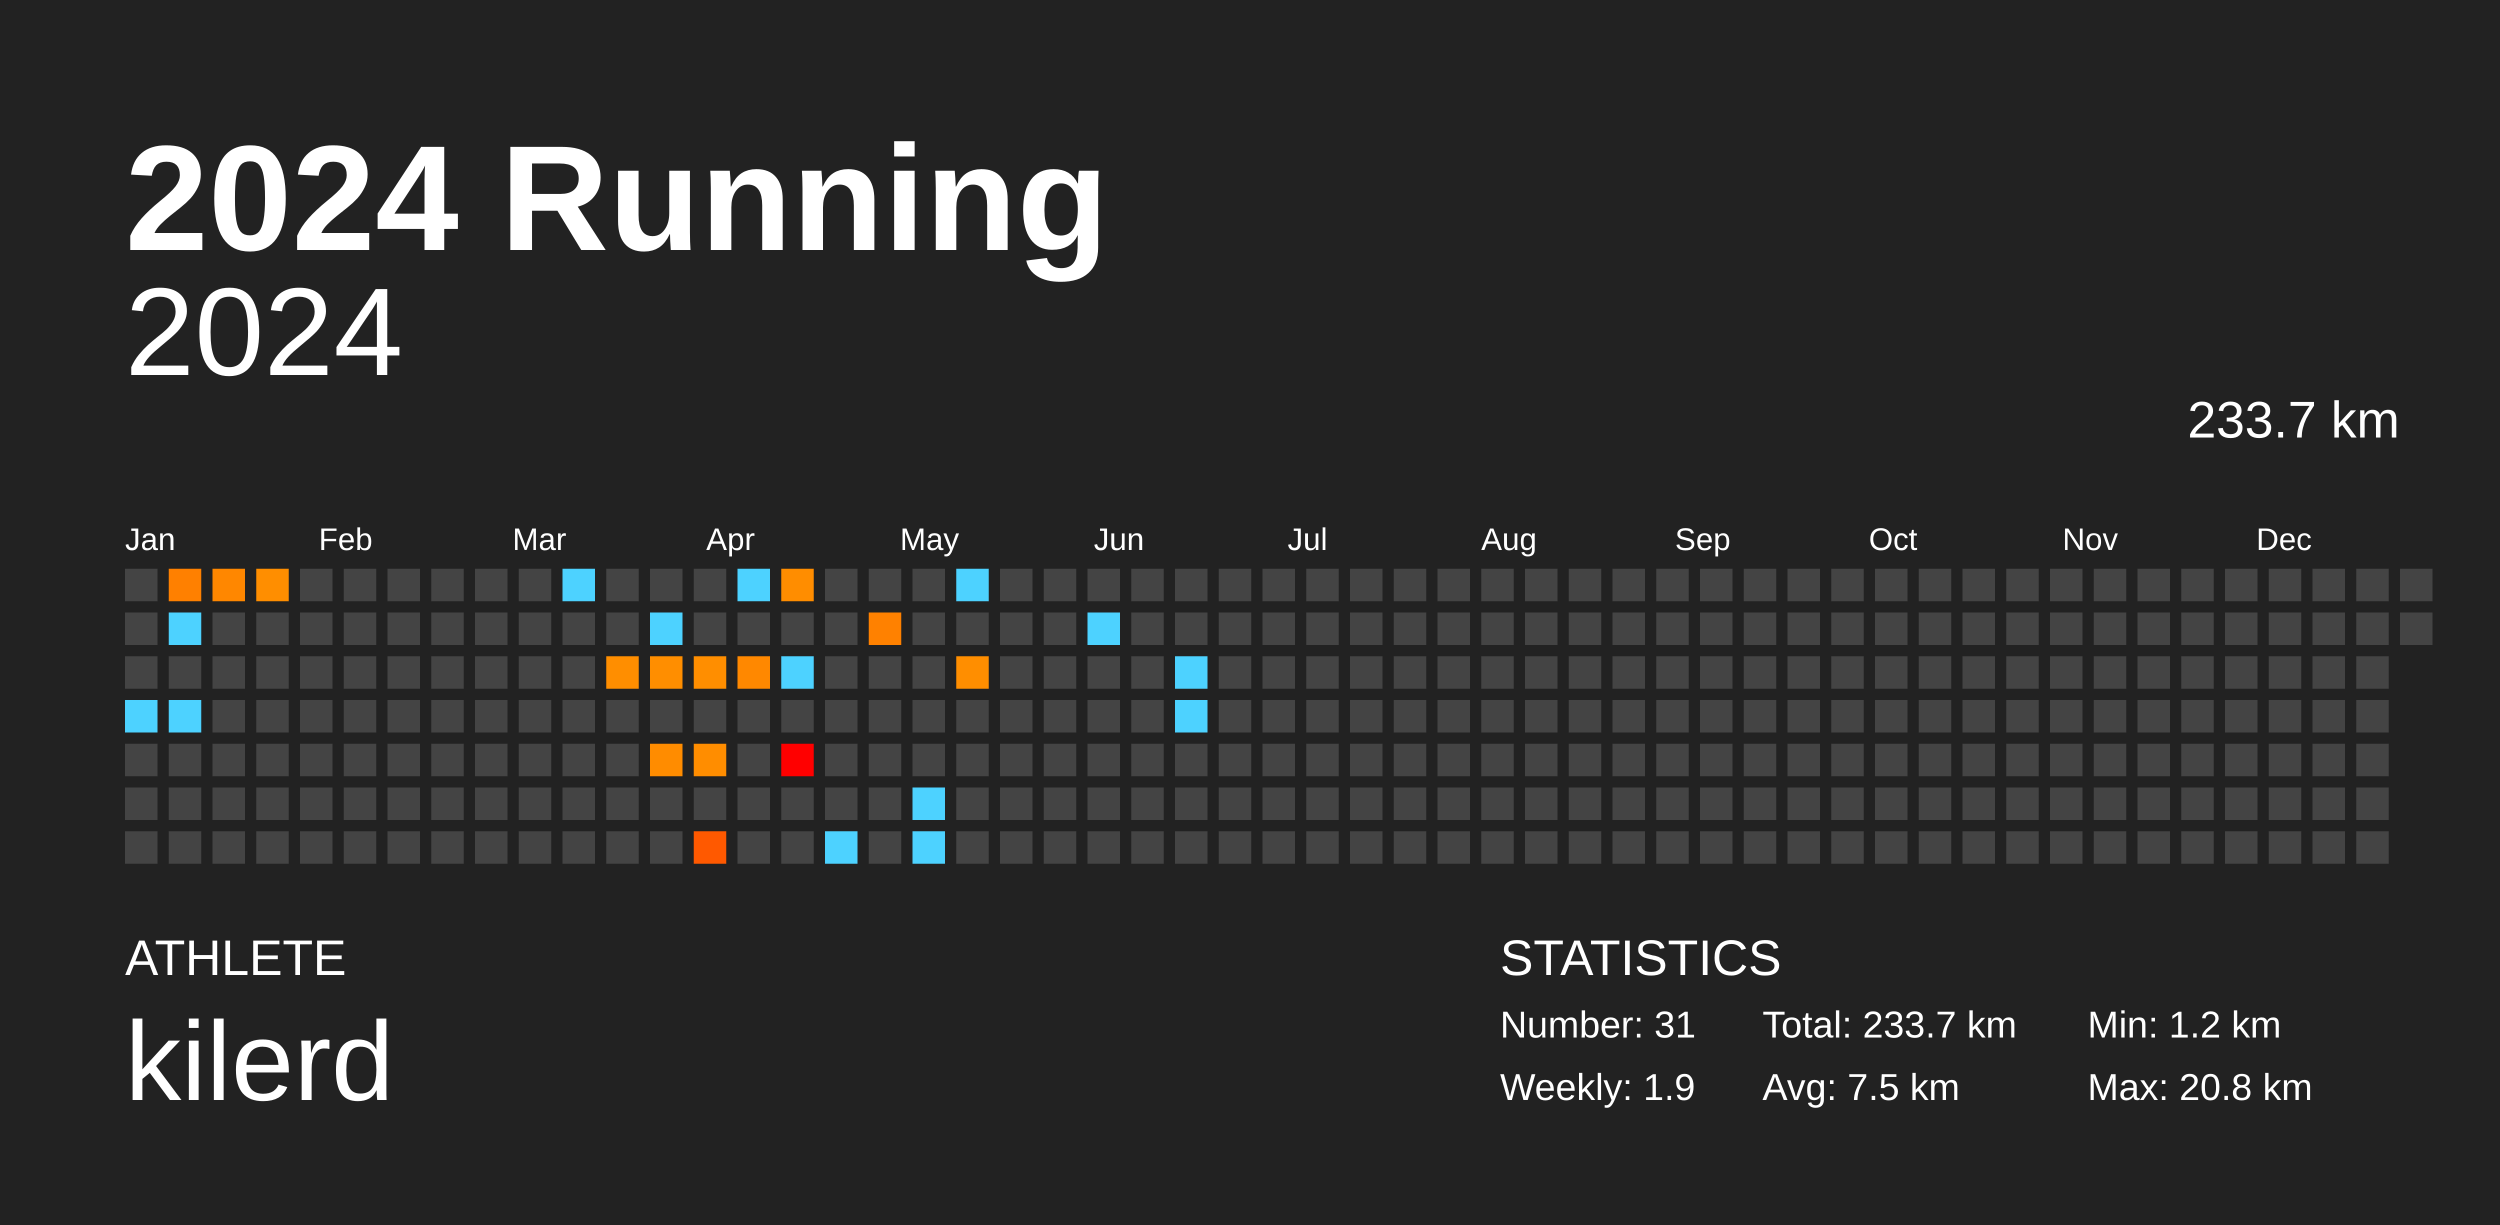
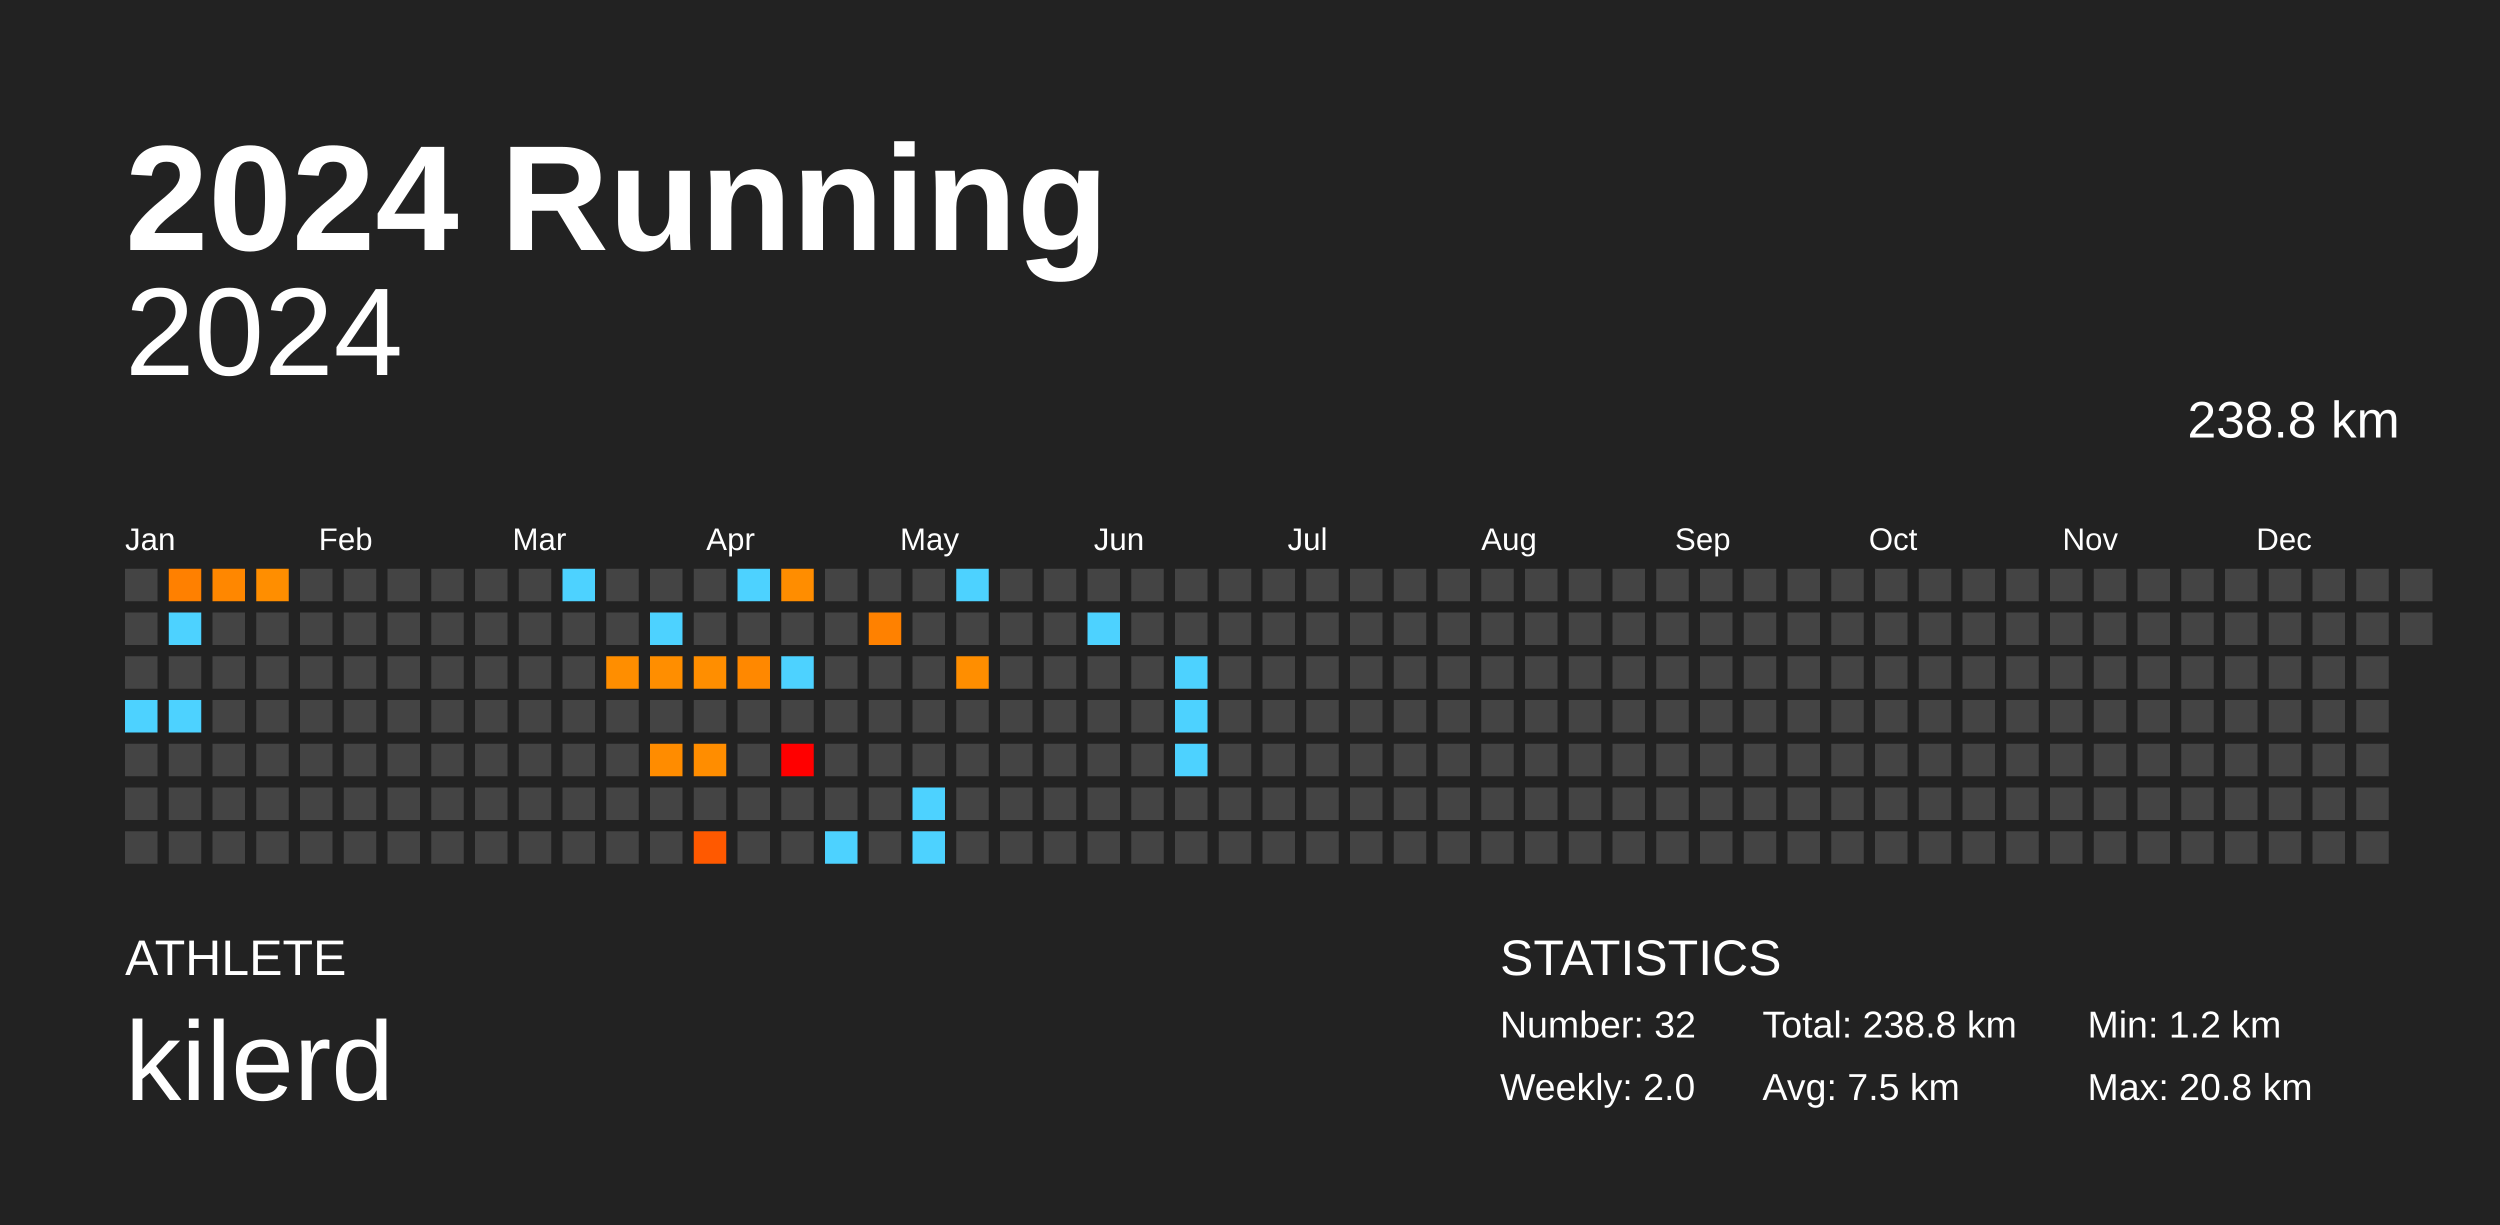
<svg xmlns="http://www.w3.org/2000/svg" baseProfile="full" height="98mm" version="1.1" viewBox="0,0,200,98" width="200mm">
  <defs />
  <rect fill="#222222" height="98" width="200" x="0" y="0" />
  <text fill="#FFFFFF" style="font-size:12px; font-family:Arial; font-weight:bold;" x="10" y="20">2024 Running</text>
  <text fill="#FFFFFF" style="font-size:4px; font-family:Arial" x="10" y="78">ATHLETE</text>
  <text fill="#FFFFFF" style="font-size:9px; font-family:Arial" x="10" y="88">kilerd</text>
  <text fill="#FFFFFF" style="font-size:4px; font-family:Arial" x="120" y="78">STATISTICS</text>
-   <text fill="#FFFFFF" style="font-size:3px; font-family:Arial" x="120" y="83">Number: 31</text>
-   <text fill="#FFFFFF" style="font-size:3px; font-family:Arial" x="120" y="88">Weekly: 1.9</text>
-   <text fill="#FFFFFF" style="font-size:3px; font-family:Arial" x="141" y="83">Total: 233.7 km</text>
+   <text fill="#FFFFFF" style="font-size:3px; font-family:Arial" x="120" y="83">Number: 32</text>
+   <text fill="#FFFFFF" style="font-size:3px; font-family:Arial" x="120" y="88">Weekly: 2.0</text>
+   <text fill="#FFFFFF" style="font-size:3px; font-family:Arial" x="141" y="83">Total: 238.8 km</text>
  <text fill="#FFFFFF" style="font-size:3px; font-family:Arial" x="141" y="88">Avg: 7.5 km</text>
  <text fill="#FFFFFF" style="font-size:3px; font-family:Arial" x="167" y="83">Min: 1.2 km</text>
  <text fill="#FFFFFF" style="font-size:3px; font-family:Arial" x="167" y="88">Max: 20.8 km</text>
  <text alignment-baseline="hanging" fill="#FFFFFF" style="font-size:10.0px; font-family:Arial;" x="10" y="30">2024</text>
-   <text alignment-baseline="hanging" fill="#FFFFFF" style="font-size:4.125px; font-family:Arial;" x="175" y="35">233.7 km</text>
+   <text alignment-baseline="hanging" fill="#FFFFFF" style="font-size:4.125px; font-family:Arial;" x="175" y="35">238.8 km</text>
  <text fill="#FFFFFF" style="font-size:2.5px; font-family:Arial" x="10.0" y="44">Jan</text>
  <text fill="#FFFFFF" style="font-size:2.5px; font-family:Arial" x="25.5" y="44">Feb</text>
  <text fill="#FFFFFF" style="font-size:2.5px; font-family:Arial" x="41.0" y="44">Mar</text>
  <text fill="#FFFFFF" style="font-size:2.5px; font-family:Arial" x="56.5" y="44">Apr</text>
  <text fill="#FFFFFF" style="font-size:2.5px; font-family:Arial" x="72.0" y="44">May</text>
  <text fill="#FFFFFF" style="font-size:2.5px; font-family:Arial" x="87.5" y="44">Jun</text>
  <text fill="#FFFFFF" style="font-size:2.5px; font-family:Arial" x="103.0" y="44">Jul</text>
  <text fill="#FFFFFF" style="font-size:2.5px; font-family:Arial" x="118.5" y="44">Aug</text>
  <text fill="#FFFFFF" style="font-size:2.5px; font-family:Arial" x="134.0" y="44">Sep</text>
  <text fill="#FFFFFF" style="font-size:2.5px; font-family:Arial" x="149.5" y="44">Oct</text>
  <text fill="#FFFFFF" style="font-size:2.5px; font-family:Arial" x="165.0" y="44">Nov</text>
  <text fill="#FFFFFF" style="font-size:2.5px; font-family:Arial" x="180.5" y="44">Dec</text>
  <rect fill="#444444" height="2.6" width="2.6" x="10.0" y="45.5" />
  <rect fill="#444444" height="2.6" width="2.6" x="10.0" y="49.0" />
  <rect fill="#444444" height="2.6" width="2.6" x="10.0" y="52.5" />
  <rect fill="#4dd2ff" height="2.6" width="2.6" x="10.0" y="56.0" />
  <rect fill="#444444" height="2.6" width="2.6" x="10.0" y="59.5" />
  <rect fill="#444444" height="2.6" width="2.6" x="10.0" y="63.0" />
  <rect fill="#444444" height="2.6" width="2.6" x="10.0" y="66.5" />
  <rect fill="#ff8000" height="2.6" width="2.6" x="13.5" y="45.5" />
  <rect fill="#4dd2ff" height="2.6" width="2.6" x="13.5" y="49.0" />
  <rect fill="#444444" height="2.6" width="2.6" x="13.5" y="52.5" />
  <rect fill="#4dd2ff" height="2.6" width="2.6" x="13.5" y="56.0" />
  <rect fill="#444444" height="2.6" width="2.6" x="13.5" y="59.5" />
  <rect fill="#444444" height="2.6" width="2.6" x="13.5" y="63.0" />
  <rect fill="#444444" height="2.6" width="2.6" x="13.5" y="66.5" />
  <rect fill="#ff8700" height="2.6" width="2.6" x="17.0" y="45.5" />
  <rect fill="#444444" height="2.6" width="2.6" x="17.0" y="49.0" />
  <rect fill="#444444" height="2.6" width="2.6" x="17.0" y="52.5" />
  <rect fill="#444444" height="2.6" width="2.6" x="17.0" y="56.0" />
  <rect fill="#444444" height="2.6" width="2.6" x="17.0" y="59.5" />
  <rect fill="#444444" height="2.6" width="2.6" x="17.0" y="63.0" />
  <rect fill="#444444" height="2.6" width="2.6" x="17.0" y="66.5" />
  <rect fill="#ff8e00" height="2.6" width="2.6" x="20.5" y="45.5" />
  <rect fill="#444444" height="2.6" width="2.6" x="20.5" y="49.0" />
  <rect fill="#444444" height="2.6" width="2.6" x="20.5" y="52.5" />
  <rect fill="#444444" height="2.6" width="2.6" x="20.5" y="56.0" />
  <rect fill="#444444" height="2.6" width="2.6" x="20.5" y="59.5" />
  <rect fill="#444444" height="2.6" width="2.6" x="20.5" y="63.0" />
  <rect fill="#444444" height="2.6" width="2.6" x="20.5" y="66.5" />
  <rect fill="#444444" height="2.6" width="2.6" x="24.0" y="45.5" />
  <rect fill="#444444" height="2.6" width="2.6" x="24.0" y="49.0" />
  <rect fill="#444444" height="2.6" width="2.6" x="24.0" y="52.5" />
  <rect fill="#444444" height="2.6" width="2.6" x="24.0" y="56.0" />
  <rect fill="#444444" height="2.6" width="2.6" x="24.0" y="59.5" />
  <rect fill="#444444" height="2.6" width="2.6" x="24.0" y="63.0" />
  <rect fill="#444444" height="2.6" width="2.6" x="24.0" y="66.5" />
  <rect fill="#444444" height="2.6" width="2.6" x="27.5" y="45.5" />
  <rect fill="#444444" height="2.6" width="2.6" x="27.5" y="49.0" />
  <rect fill="#444444" height="2.6" width="2.6" x="27.5" y="52.5" />
  <rect fill="#444444" height="2.6" width="2.6" x="27.5" y="56.0" />
  <rect fill="#444444" height="2.6" width="2.6" x="27.5" y="59.5" />
  <rect fill="#444444" height="2.6" width="2.6" x="27.5" y="63.0" />
  <rect fill="#444444" height="2.6" width="2.6" x="27.5" y="66.5" />
  <rect fill="#444444" height="2.6" width="2.6" x="31.0" y="45.5" />
  <rect fill="#444444" height="2.6" width="2.6" x="31.0" y="49.0" />
  <rect fill="#444444" height="2.6" width="2.6" x="31.0" y="52.5" />
  <rect fill="#444444" height="2.6" width="2.6" x="31.0" y="56.0" />
  <rect fill="#444444" height="2.6" width="2.6" x="31.0" y="59.5" />
  <rect fill="#444444" height="2.6" width="2.6" x="31.0" y="63.0" />
  <rect fill="#444444" height="2.6" width="2.6" x="31.0" y="66.5" />
  <rect fill="#444444" height="2.6" width="2.6" x="34.5" y="45.5" />
  <rect fill="#444444" height="2.6" width="2.6" x="34.5" y="49.0" />
  <rect fill="#444444" height="2.6" width="2.6" x="34.5" y="52.5" />
  <rect fill="#444444" height="2.6" width="2.6" x="34.5" y="56.0" />
  <rect fill="#444444" height="2.6" width="2.6" x="34.5" y="59.5" />
  <rect fill="#444444" height="2.6" width="2.6" x="34.5" y="63.0" />
  <rect fill="#444444" height="2.6" width="2.6" x="34.5" y="66.5" />
  <rect fill="#444444" height="2.6" width="2.6" x="38.0" y="45.5" />
  <rect fill="#444444" height="2.6" width="2.6" x="38.0" y="49.0" />
  <rect fill="#444444" height="2.6" width="2.6" x="38.0" y="52.5" />
  <rect fill="#444444" height="2.6" width="2.6" x="38.0" y="56.0" />
  <rect fill="#444444" height="2.6" width="2.6" x="38.0" y="59.5" />
  <rect fill="#444444" height="2.6" width="2.6" x="38.0" y="63.0" />
  <rect fill="#444444" height="2.6" width="2.6" x="38.0" y="66.5" />
  <rect fill="#444444" height="2.6" width="2.6" x="41.5" y="45.5" />
  <rect fill="#444444" height="2.6" width="2.6" x="41.5" y="49.0" />
  <rect fill="#444444" height="2.6" width="2.6" x="41.5" y="52.5" />
  <rect fill="#444444" height="2.6" width="2.6" x="41.5" y="56.0" />
  <rect fill="#444444" height="2.6" width="2.6" x="41.5" y="59.5" />
  <rect fill="#444444" height="2.6" width="2.6" x="41.5" y="63.0" />
  <rect fill="#444444" height="2.6" width="2.6" x="41.5" y="66.5" />
  <rect fill="#4dd2ff" height="2.6" width="2.6" x="45.0" y="45.5" />
  <rect fill="#444444" height="2.6" width="2.6" x="45.0" y="49.0" />
  <rect fill="#444444" height="2.6" width="2.6" x="45.0" y="52.5" />
  <rect fill="#444444" height="2.6" width="2.6" x="45.0" y="56.0" />
  <rect fill="#444444" height="2.6" width="2.6" x="45.0" y="59.5" />
  <rect fill="#444444" height="2.6" width="2.6" x="45.0" y="63.0" />
  <rect fill="#444444" height="2.6" width="2.6" x="45.0" y="66.5" />
  <rect fill="#444444" height="2.6" width="2.6" x="48.5" y="45.5" />
  <rect fill="#444444" height="2.6" width="2.6" x="48.5" y="49.0" />
  <rect fill="#ff8e00" height="2.6" width="2.6" x="48.5" y="52.5" />
  <rect fill="#444444" height="2.6" width="2.6" x="48.5" y="56.0" />
  <rect fill="#444444" height="2.6" width="2.6" x="48.5" y="59.5" />
  <rect fill="#444444" height="2.6" width="2.6" x="48.5" y="63.0" />
  <rect fill="#444444" height="2.6" width="2.6" x="48.5" y="66.5" />
  <rect fill="#444444" height="2.6" width="2.6" x="52.0" y="45.5" />
  <rect fill="#4dd2ff" height="2.6" width="2.6" x="52.0" y="49.0" />
  <rect fill="#ff8e00" height="2.6" width="2.6" x="52.0" y="52.5" />
  <rect fill="#444444" height="2.6" width="2.6" x="52.0" y="56.0" />
  <rect fill="#ff8c00" height="2.6" width="2.6" x="52.0" y="59.5" />
  <rect fill="#444444" height="2.6" width="2.6" x="52.0" y="63.0" />
  <rect fill="#444444" height="2.6" width="2.6" x="52.0" y="66.5" />
  <rect fill="#444444" height="2.6" width="2.6" x="55.5" y="45.5" />
  <rect fill="#444444" height="2.6" width="2.6" x="55.5" y="49.0" />
  <rect fill="#ff8e00" height="2.6" width="2.6" x="55.5" y="52.5" />
  <rect fill="#444444" height="2.6" width="2.6" x="55.5" y="56.0" />
  <rect fill="#ff8d00" height="2.6" width="2.6" x="55.5" y="59.5" />
  <rect fill="#444444" height="2.6" width="2.6" x="55.5" y="63.0" />
  <rect fill="#ff5900" height="2.6" width="2.6" x="55.5" y="66.5" />
  <rect fill="#4dd2ff" height="2.6" width="2.6" x="59.0" y="45.5" />
  <rect fill="#444444" height="2.6" width="2.6" x="59.0" y="49.0" />
  <rect fill="#ff8800" height="2.6" width="2.6" x="59.0" y="52.5" />
  <rect fill="#444444" height="2.6" width="2.6" x="59.0" y="56.0" />
  <rect fill="#444444" height="2.6" width="2.6" x="59.0" y="59.5" />
  <rect fill="#444444" height="2.6" width="2.6" x="59.0" y="63.0" />
  <rect fill="#444444" height="2.6" width="2.6" x="59.0" y="66.5" />
  <rect fill="#ff8d00" height="2.6" width="2.6" x="62.5" y="45.5" />
  <rect fill="#444444" height="2.6" width="2.6" x="62.5" y="49.0" />
  <rect fill="#4dd2ff" height="2.6" width="2.6" x="62.5" y="52.5" />
  <rect fill="#444444" height="2.6" width="2.6" x="62.5" y="56.0" />
  <rect fill="red" height="2.6" width="2.6" x="62.5" y="59.5" />
  <rect fill="#444444" height="2.6" width="2.6" x="62.5" y="63.0" />
  <rect fill="#444444" height="2.6" width="2.6" x="62.5" y="66.5" />
  <rect fill="#444444" height="2.6" width="2.6" x="66.0" y="45.5" />
  <rect fill="#444444" height="2.6" width="2.6" x="66.0" y="49.0" />
  <rect fill="#444444" height="2.6" width="2.6" x="66.0" y="52.5" />
  <rect fill="#444444" height="2.6" width="2.6" x="66.0" y="56.0" />
  <rect fill="#444444" height="2.6" width="2.6" x="66.0" y="59.5" />
  <rect fill="#444444" height="2.6" width="2.6" x="66.0" y="63.0" />
  <rect fill="#4dd2ff" height="2.6" width="2.6" x="66.0" y="66.5" />
  <rect fill="#444444" height="2.6" width="2.6" x="69.5" y="45.5" />
  <rect fill="#ff8100" height="2.6" width="2.6" x="69.5" y="49.0" />
  <rect fill="#444444" height="2.6" width="2.6" x="69.5" y="52.5" />
  <rect fill="#444444" height="2.6" width="2.6" x="69.5" y="56.0" />
  <rect fill="#444444" height="2.6" width="2.6" x="69.5" y="59.5" />
  <rect fill="#444444" height="2.6" width="2.6" x="69.5" y="63.0" />
  <rect fill="#444444" height="2.6" width="2.6" x="69.5" y="66.5" />
  <rect fill="#444444" height="2.6" width="2.6" x="73.0" y="45.5" />
  <rect fill="#444444" height="2.6" width="2.6" x="73.0" y="49.0" />
  <rect fill="#444444" height="2.6" width="2.6" x="73.0" y="52.5" />
  <rect fill="#444444" height="2.6" width="2.6" x="73.0" y="56.0" />
  <rect fill="#444444" height="2.6" width="2.6" x="73.0" y="59.5" />
  <rect fill="#4dd2ff" height="2.6" width="2.6" x="73.0" y="63.0" />
  <rect fill="#4dd2ff" height="2.6" width="2.6" x="73.0" y="66.5" />
  <rect fill="#4dd2ff" height="2.6" width="2.6" x="76.5" y="45.5" />
  <rect fill="#444444" height="2.6" width="2.6" x="76.5" y="49.0" />
  <rect fill="#ff8e00" height="2.6" width="2.6" x="76.5" y="52.5" />
  <rect fill="#444444" height="2.6" width="2.6" x="76.5" y="56.0" />
  <rect fill="#444444" height="2.6" width="2.6" x="76.5" y="59.5" />
  <rect fill="#444444" height="2.6" width="2.6" x="76.5" y="63.0" />
  <rect fill="#444444" height="2.6" width="2.6" x="76.5" y="66.5" />
  <rect fill="#444444" height="2.6" width="2.6" x="80.0" y="45.5" />
  <rect fill="#444444" height="2.6" width="2.6" x="80.0" y="49.0" />
  <rect fill="#444444" height="2.6" width="2.6" x="80.0" y="52.5" />
  <rect fill="#444444" height="2.6" width="2.6" x="80.0" y="56.0" />
  <rect fill="#444444" height="2.6" width="2.6" x="80.0" y="59.5" />
  <rect fill="#444444" height="2.6" width="2.6" x="80.0" y="63.0" />
  <rect fill="#444444" height="2.6" width="2.6" x="80.0" y="66.5" />
  <rect fill="#444444" height="2.6" width="2.6" x="83.5" y="45.5" />
  <rect fill="#444444" height="2.6" width="2.6" x="83.5" y="49.0" />
  <rect fill="#444444" height="2.6" width="2.6" x="83.5" y="52.5" />
  <rect fill="#444444" height="2.6" width="2.6" x="83.5" y="56.0" />
  <rect fill="#444444" height="2.6" width="2.6" x="83.5" y="59.5" />
  <rect fill="#444444" height="2.6" width="2.6" x="83.5" y="63.0" />
  <rect fill="#444444" height="2.6" width="2.6" x="83.5" y="66.5" />
  <rect fill="#444444" height="2.6" width="2.6" x="87.0" y="45.5" />
  <rect fill="#4dd2ff" height="2.6" width="2.6" x="87.0" y="49.0" />
  <rect fill="#444444" height="2.6" width="2.6" x="87.0" y="52.5" />
  <rect fill="#444444" height="2.6" width="2.6" x="87.0" y="56.0" />
  <rect fill="#444444" height="2.6" width="2.6" x="87.0" y="59.5" />
  <rect fill="#444444" height="2.6" width="2.6" x="87.0" y="63.0" />
  <rect fill="#444444" height="2.6" width="2.6" x="87.0" y="66.5" />
  <rect fill="#444444" height="2.6" width="2.6" x="90.5" y="45.5" />
  <rect fill="#444444" height="2.6" width="2.6" x="90.5" y="49.0" />
  <rect fill="#444444" height="2.6" width="2.6" x="90.5" y="52.5" />
  <rect fill="#444444" height="2.6" width="2.6" x="90.5" y="56.0" />
  <rect fill="#444444" height="2.6" width="2.6" x="90.5" y="59.5" />
  <rect fill="#444444" height="2.6" width="2.6" x="90.5" y="63.0" />
  <rect fill="#444444" height="2.6" width="2.6" x="90.5" y="66.5" />
  <rect fill="#444444" height="2.6" width="2.6" x="94.0" y="45.5" />
  <rect fill="#444444" height="2.6" width="2.6" x="94.0" y="49.0" />
  <rect fill="#4dd2ff" height="2.6" width="2.6" x="94.0" y="52.5" />
  <rect fill="#4dd2ff" height="2.6" width="2.6" x="94.0" y="56.0" />
-   <rect fill="#444444" height="2.6" width="2.6" x="94.0" y="59.5" />
+   <rect fill="#4dd2ff" height="2.6" width="2.6" x="94.0" y="59.5" />
  <rect fill="#444444" height="2.6" width="2.6" x="94.0" y="63.0" />
  <rect fill="#444444" height="2.6" width="2.6" x="94.0" y="66.5" />
  <rect fill="#444444" height="2.6" width="2.6" x="97.5" y="45.5" />
  <rect fill="#444444" height="2.6" width="2.6" x="97.5" y="49.0" />
  <rect fill="#444444" height="2.6" width="2.6" x="97.5" y="52.5" />
  <rect fill="#444444" height="2.6" width="2.6" x="97.5" y="56.0" />
  <rect fill="#444444" height="2.6" width="2.6" x="97.5" y="59.5" />
  <rect fill="#444444" height="2.6" width="2.6" x="97.5" y="63.0" />
  <rect fill="#444444" height="2.6" width="2.6" x="97.5" y="66.5" />
  <rect fill="#444444" height="2.6" width="2.6" x="101.0" y="45.5" />
  <rect fill="#444444" height="2.6" width="2.6" x="101.0" y="49.0" />
  <rect fill="#444444" height="2.6" width="2.6" x="101.0" y="52.5" />
  <rect fill="#444444" height="2.6" width="2.6" x="101.0" y="56.0" />
  <rect fill="#444444" height="2.6" width="2.6" x="101.0" y="59.5" />
  <rect fill="#444444" height="2.6" width="2.6" x="101.0" y="63.0" />
  <rect fill="#444444" height="2.6" width="2.6" x="101.0" y="66.5" />
  <rect fill="#444444" height="2.6" width="2.6" x="104.5" y="45.5" />
  <rect fill="#444444" height="2.6" width="2.6" x="104.5" y="49.0" />
  <rect fill="#444444" height="2.6" width="2.6" x="104.5" y="52.5" />
  <rect fill="#444444" height="2.6" width="2.6" x="104.5" y="56.0" />
  <rect fill="#444444" height="2.6" width="2.6" x="104.5" y="59.5" />
  <rect fill="#444444" height="2.6" width="2.6" x="104.5" y="63.0" />
  <rect fill="#444444" height="2.6" width="2.6" x="104.5" y="66.5" />
  <rect fill="#444444" height="2.6" width="2.6" x="108.0" y="45.5" />
  <rect fill="#444444" height="2.6" width="2.6" x="108.0" y="49.0" />
  <rect fill="#444444" height="2.6" width="2.6" x="108.0" y="52.5" />
  <rect fill="#444444" height="2.6" width="2.6" x="108.0" y="56.0" />
  <rect fill="#444444" height="2.6" width="2.6" x="108.0" y="59.5" />
  <rect fill="#444444" height="2.6" width="2.6" x="108.0" y="63.0" />
  <rect fill="#444444" height="2.6" width="2.6" x="108.0" y="66.5" />
  <rect fill="#444444" height="2.6" width="2.6" x="111.5" y="45.5" />
  <rect fill="#444444" height="2.6" width="2.6" x="111.5" y="49.0" />
  <rect fill="#444444" height="2.6" width="2.6" x="111.5" y="52.5" />
  <rect fill="#444444" height="2.6" width="2.6" x="111.5" y="56.0" />
  <rect fill="#444444" height="2.6" width="2.6" x="111.5" y="59.5" />
  <rect fill="#444444" height="2.6" width="2.6" x="111.5" y="63.0" />
  <rect fill="#444444" height="2.6" width="2.6" x="111.5" y="66.5" />
  <rect fill="#444444" height="2.6" width="2.6" x="115.0" y="45.5" />
  <rect fill="#444444" height="2.6" width="2.6" x="115.0" y="49.0" />
  <rect fill="#444444" height="2.6" width="2.6" x="115.0" y="52.5" />
  <rect fill="#444444" height="2.6" width="2.6" x="115.0" y="56.0" />
  <rect fill="#444444" height="2.6" width="2.6" x="115.0" y="59.5" />
  <rect fill="#444444" height="2.6" width="2.6" x="115.0" y="63.0" />
  <rect fill="#444444" height="2.6" width="2.6" x="115.0" y="66.5" />
  <rect fill="#444444" height="2.6" width="2.6" x="118.5" y="45.5" />
  <rect fill="#444444" height="2.6" width="2.6" x="118.5" y="49.0" />
  <rect fill="#444444" height="2.6" width="2.6" x="118.5" y="52.5" />
  <rect fill="#444444" height="2.6" width="2.6" x="118.5" y="56.0" />
  <rect fill="#444444" height="2.6" width="2.6" x="118.5" y="59.5" />
  <rect fill="#444444" height="2.6" width="2.6" x="118.5" y="63.0" />
  <rect fill="#444444" height="2.6" width="2.6" x="118.5" y="66.5" />
  <rect fill="#444444" height="2.6" width="2.6" x="122.0" y="45.5" />
  <rect fill="#444444" height="2.6" width="2.6" x="122.0" y="49.0" />
  <rect fill="#444444" height="2.6" width="2.6" x="122.0" y="52.5" />
  <rect fill="#444444" height="2.6" width="2.6" x="122.0" y="56.0" />
  <rect fill="#444444" height="2.6" width="2.6" x="122.0" y="59.5" />
  <rect fill="#444444" height="2.6" width="2.6" x="122.0" y="63.0" />
  <rect fill="#444444" height="2.6" width="2.6" x="122.0" y="66.5" />
  <rect fill="#444444" height="2.6" width="2.6" x="125.5" y="45.5" />
  <rect fill="#444444" height="2.6" width="2.6" x="125.5" y="49.0" />
  <rect fill="#444444" height="2.6" width="2.6" x="125.5" y="52.5" />
  <rect fill="#444444" height="2.6" width="2.6" x="125.5" y="56.0" />
  <rect fill="#444444" height="2.6" width="2.6" x="125.5" y="59.5" />
  <rect fill="#444444" height="2.6" width="2.6" x="125.5" y="63.0" />
  <rect fill="#444444" height="2.6" width="2.6" x="125.5" y="66.5" />
  <rect fill="#444444" height="2.6" width="2.6" x="129.0" y="45.5" />
  <rect fill="#444444" height="2.6" width="2.6" x="129.0" y="49.0" />
  <rect fill="#444444" height="2.6" width="2.6" x="129.0" y="52.5" />
  <rect fill="#444444" height="2.6" width="2.6" x="129.0" y="56.0" />
  <rect fill="#444444" height="2.6" width="2.6" x="129.0" y="59.5" />
  <rect fill="#444444" height="2.6" width="2.6" x="129.0" y="63.0" />
  <rect fill="#444444" height="2.6" width="2.6" x="129.0" y="66.5" />
  <rect fill="#444444" height="2.6" width="2.6" x="132.5" y="45.5" />
  <rect fill="#444444" height="2.6" width="2.6" x="132.5" y="49.0" />
  <rect fill="#444444" height="2.6" width="2.6" x="132.5" y="52.5" />
  <rect fill="#444444" height="2.6" width="2.6" x="132.5" y="56.0" />
  <rect fill="#444444" height="2.6" width="2.6" x="132.5" y="59.5" />
  <rect fill="#444444" height="2.6" width="2.6" x="132.5" y="63.0" />
  <rect fill="#444444" height="2.6" width="2.6" x="132.5" y="66.5" />
  <rect fill="#444444" height="2.6" width="2.6" x="136.0" y="45.5" />
  <rect fill="#444444" height="2.6" width="2.6" x="136.0" y="49.0" />
  <rect fill="#444444" height="2.6" width="2.6" x="136.0" y="52.5" />
  <rect fill="#444444" height="2.6" width="2.6" x="136.0" y="56.0" />
  <rect fill="#444444" height="2.6" width="2.6" x="136.0" y="59.5" />
  <rect fill="#444444" height="2.6" width="2.6" x="136.0" y="63.0" />
  <rect fill="#444444" height="2.6" width="2.6" x="136.0" y="66.5" />
  <rect fill="#444444" height="2.6" width="2.6" x="139.5" y="45.5" />
  <rect fill="#444444" height="2.6" width="2.6" x="139.5" y="49.0" />
  <rect fill="#444444" height="2.6" width="2.6" x="139.5" y="52.5" />
  <rect fill="#444444" height="2.6" width="2.6" x="139.5" y="56.0" />
  <rect fill="#444444" height="2.6" width="2.6" x="139.5" y="59.5" />
  <rect fill="#444444" height="2.6" width="2.6" x="139.5" y="63.0" />
  <rect fill="#444444" height="2.6" width="2.6" x="139.5" y="66.5" />
  <rect fill="#444444" height="2.6" width="2.6" x="143.0" y="45.5" />
  <rect fill="#444444" height="2.6" width="2.6" x="143.0" y="49.0" />
  <rect fill="#444444" height="2.6" width="2.6" x="143.0" y="52.5" />
  <rect fill="#444444" height="2.6" width="2.6" x="143.0" y="56.0" />
  <rect fill="#444444" height="2.6" width="2.6" x="143.0" y="59.5" />
  <rect fill="#444444" height="2.6" width="2.6" x="143.0" y="63.0" />
  <rect fill="#444444" height="2.6" width="2.6" x="143.0" y="66.5" />
  <rect fill="#444444" height="2.6" width="2.6" x="146.5" y="45.5" />
  <rect fill="#444444" height="2.6" width="2.6" x="146.5" y="49.0" />
  <rect fill="#444444" height="2.6" width="2.6" x="146.5" y="52.5" />
  <rect fill="#444444" height="2.6" width="2.6" x="146.5" y="56.0" />
  <rect fill="#444444" height="2.6" width="2.6" x="146.5" y="59.5" />
  <rect fill="#444444" height="2.6" width="2.6" x="146.5" y="63.0" />
  <rect fill="#444444" height="2.6" width="2.6" x="146.5" y="66.5" />
  <rect fill="#444444" height="2.6" width="2.6" x="150.0" y="45.5" />
  <rect fill="#444444" height="2.6" width="2.6" x="150.0" y="49.0" />
  <rect fill="#444444" height="2.6" width="2.6" x="150.0" y="52.5" />
  <rect fill="#444444" height="2.6" width="2.6" x="150.0" y="56.0" />
  <rect fill="#444444" height="2.6" width="2.6" x="150.0" y="59.5" />
  <rect fill="#444444" height="2.6" width="2.6" x="150.0" y="63.0" />
  <rect fill="#444444" height="2.6" width="2.6" x="150.0" y="66.5" />
  <rect fill="#444444" height="2.6" width="2.6" x="153.5" y="45.5" />
  <rect fill="#444444" height="2.6" width="2.6" x="153.5" y="49.0" />
  <rect fill="#444444" height="2.6" width="2.6" x="153.5" y="52.5" />
  <rect fill="#444444" height="2.6" width="2.6" x="153.5" y="56.0" />
  <rect fill="#444444" height="2.6" width="2.6" x="153.5" y="59.5" />
  <rect fill="#444444" height="2.6" width="2.6" x="153.5" y="63.0" />
  <rect fill="#444444" height="2.6" width="2.6" x="153.5" y="66.5" />
  <rect fill="#444444" height="2.6" width="2.6" x="157.0" y="45.5" />
  <rect fill="#444444" height="2.6" width="2.6" x="157.0" y="49.0" />
  <rect fill="#444444" height="2.6" width="2.6" x="157.0" y="52.5" />
  <rect fill="#444444" height="2.6" width="2.6" x="157.0" y="56.0" />
  <rect fill="#444444" height="2.6" width="2.6" x="157.0" y="59.5" />
  <rect fill="#444444" height="2.6" width="2.6" x="157.0" y="63.0" />
  <rect fill="#444444" height="2.6" width="2.6" x="157.0" y="66.5" />
  <rect fill="#444444" height="2.6" width="2.6" x="160.5" y="45.5" />
  <rect fill="#444444" height="2.6" width="2.6" x="160.5" y="49.0" />
  <rect fill="#444444" height="2.6" width="2.6" x="160.5" y="52.5" />
  <rect fill="#444444" height="2.6" width="2.6" x="160.5" y="56.0" />
  <rect fill="#444444" height="2.6" width="2.6" x="160.5" y="59.5" />
  <rect fill="#444444" height="2.6" width="2.6" x="160.5" y="63.0" />
  <rect fill="#444444" height="2.6" width="2.6" x="160.5" y="66.5" />
  <rect fill="#444444" height="2.6" width="2.6" x="164.0" y="45.5" />
  <rect fill="#444444" height="2.6" width="2.6" x="164.0" y="49.0" />
  <rect fill="#444444" height="2.6" width="2.6" x="164.0" y="52.5" />
  <rect fill="#444444" height="2.6" width="2.6" x="164.0" y="56.0" />
  <rect fill="#444444" height="2.6" width="2.6" x="164.0" y="59.5" />
  <rect fill="#444444" height="2.6" width="2.6" x="164.0" y="63.0" />
  <rect fill="#444444" height="2.6" width="2.6" x="164.0" y="66.5" />
  <rect fill="#444444" height="2.6" width="2.6" x="167.5" y="45.5" />
  <rect fill="#444444" height="2.6" width="2.6" x="167.5" y="49.0" />
  <rect fill="#444444" height="2.6" width="2.6" x="167.5" y="52.5" />
  <rect fill="#444444" height="2.6" width="2.6" x="167.5" y="56.0" />
  <rect fill="#444444" height="2.6" width="2.6" x="167.5" y="59.5" />
  <rect fill="#444444" height="2.6" width="2.6" x="167.5" y="63.0" />
  <rect fill="#444444" height="2.6" width="2.6" x="167.5" y="66.5" />
  <rect fill="#444444" height="2.6" width="2.6" x="171.0" y="45.5" />
  <rect fill="#444444" height="2.6" width="2.6" x="171.0" y="49.0" />
  <rect fill="#444444" height="2.6" width="2.6" x="171.0" y="52.5" />
  <rect fill="#444444" height="2.6" width="2.6" x="171.0" y="56.0" />
  <rect fill="#444444" height="2.6" width="2.6" x="171.0" y="59.5" />
  <rect fill="#444444" height="2.6" width="2.6" x="171.0" y="63.0" />
  <rect fill="#444444" height="2.6" width="2.6" x="171.0" y="66.5" />
  <rect fill="#444444" height="2.6" width="2.6" x="174.5" y="45.5" />
  <rect fill="#444444" height="2.6" width="2.6" x="174.5" y="49.0" />
  <rect fill="#444444" height="2.6" width="2.6" x="174.5" y="52.5" />
  <rect fill="#444444" height="2.6" width="2.6" x="174.5" y="56.0" />
  <rect fill="#444444" height="2.6" width="2.6" x="174.5" y="59.5" />
  <rect fill="#444444" height="2.6" width="2.6" x="174.5" y="63.0" />
  <rect fill="#444444" height="2.6" width="2.6" x="174.5" y="66.5" />
  <rect fill="#444444" height="2.6" width="2.6" x="178.0" y="45.5" />
  <rect fill="#444444" height="2.6" width="2.6" x="178.0" y="49.0" />
  <rect fill="#444444" height="2.6" width="2.6" x="178.0" y="52.5" />
  <rect fill="#444444" height="2.6" width="2.6" x="178.0" y="56.0" />
  <rect fill="#444444" height="2.6" width="2.6" x="178.0" y="59.5" />
  <rect fill="#444444" height="2.6" width="2.6" x="178.0" y="63.0" />
  <rect fill="#444444" height="2.6" width="2.6" x="178.0" y="66.5" />
  <rect fill="#444444" height="2.6" width="2.6" x="181.5" y="45.5" />
  <rect fill="#444444" height="2.6" width="2.6" x="181.5" y="49.0" />
  <rect fill="#444444" height="2.6" width="2.6" x="181.5" y="52.5" />
  <rect fill="#444444" height="2.6" width="2.6" x="181.5" y="56.0" />
  <rect fill="#444444" height="2.6" width="2.6" x="181.5" y="59.5" />
  <rect fill="#444444" height="2.6" width="2.6" x="181.5" y="63.0" />
  <rect fill="#444444" height="2.6" width="2.6" x="181.5" y="66.5" />
  <rect fill="#444444" height="2.6" width="2.6" x="185.0" y="45.5" />
  <rect fill="#444444" height="2.6" width="2.6" x="185.0" y="49.0" />
  <rect fill="#444444" height="2.6" width="2.6" x="185.0" y="52.5" />
  <rect fill="#444444" height="2.6" width="2.6" x="185.0" y="56.0" />
  <rect fill="#444444" height="2.6" width="2.6" x="185.0" y="59.5" />
  <rect fill="#444444" height="2.6" width="2.6" x="185.0" y="63.0" />
  <rect fill="#444444" height="2.6" width="2.6" x="185.0" y="66.5" />
  <rect fill="#444444" height="2.6" width="2.6" x="188.5" y="45.5" />
  <rect fill="#444444" height="2.6" width="2.6" x="188.5" y="49.0" />
  <rect fill="#444444" height="2.6" width="2.6" x="188.5" y="52.5" />
  <rect fill="#444444" height="2.6" width="2.6" x="188.5" y="56.0" />
  <rect fill="#444444" height="2.6" width="2.6" x="188.5" y="59.5" />
  <rect fill="#444444" height="2.6" width="2.6" x="188.5" y="63.0" />
  <rect fill="#444444" height="2.6" width="2.6" x="188.5" y="66.5" />
  <rect fill="#444444" height="2.6" width="2.6" x="192.0" y="45.5" />
  <rect fill="#444444" height="2.6" width="2.6" x="192.0" y="49.0" />
</svg>
